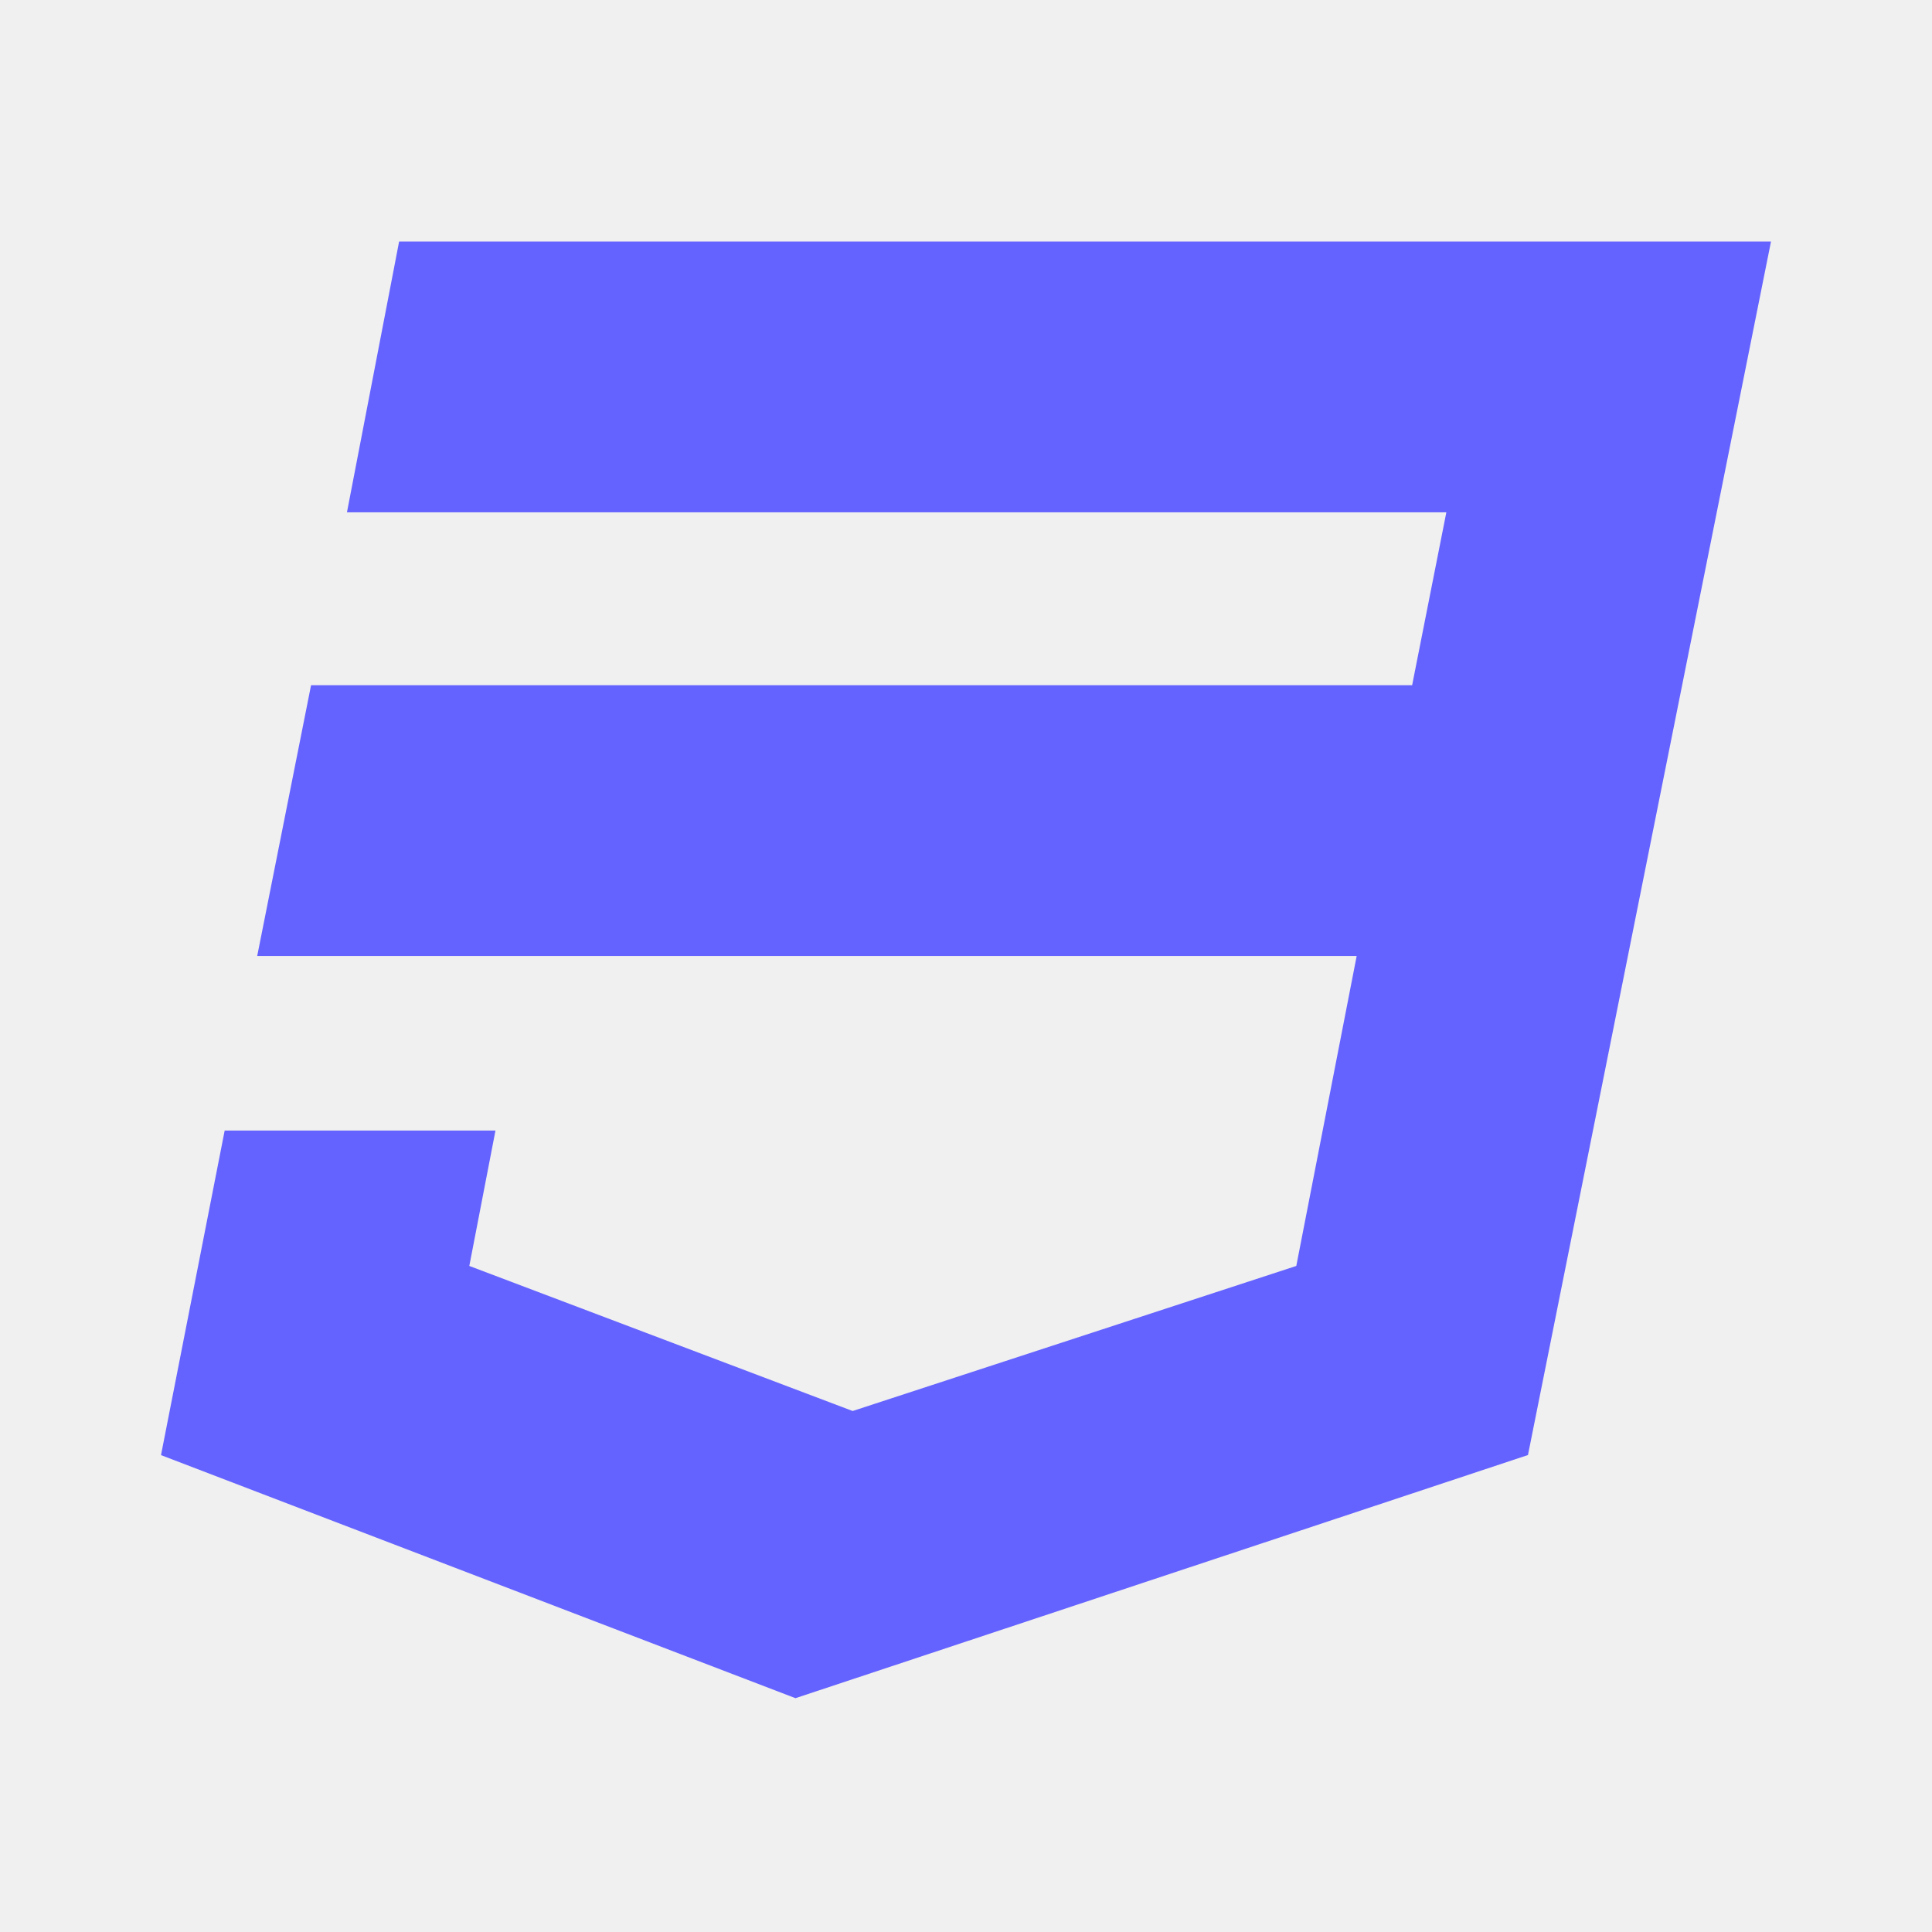
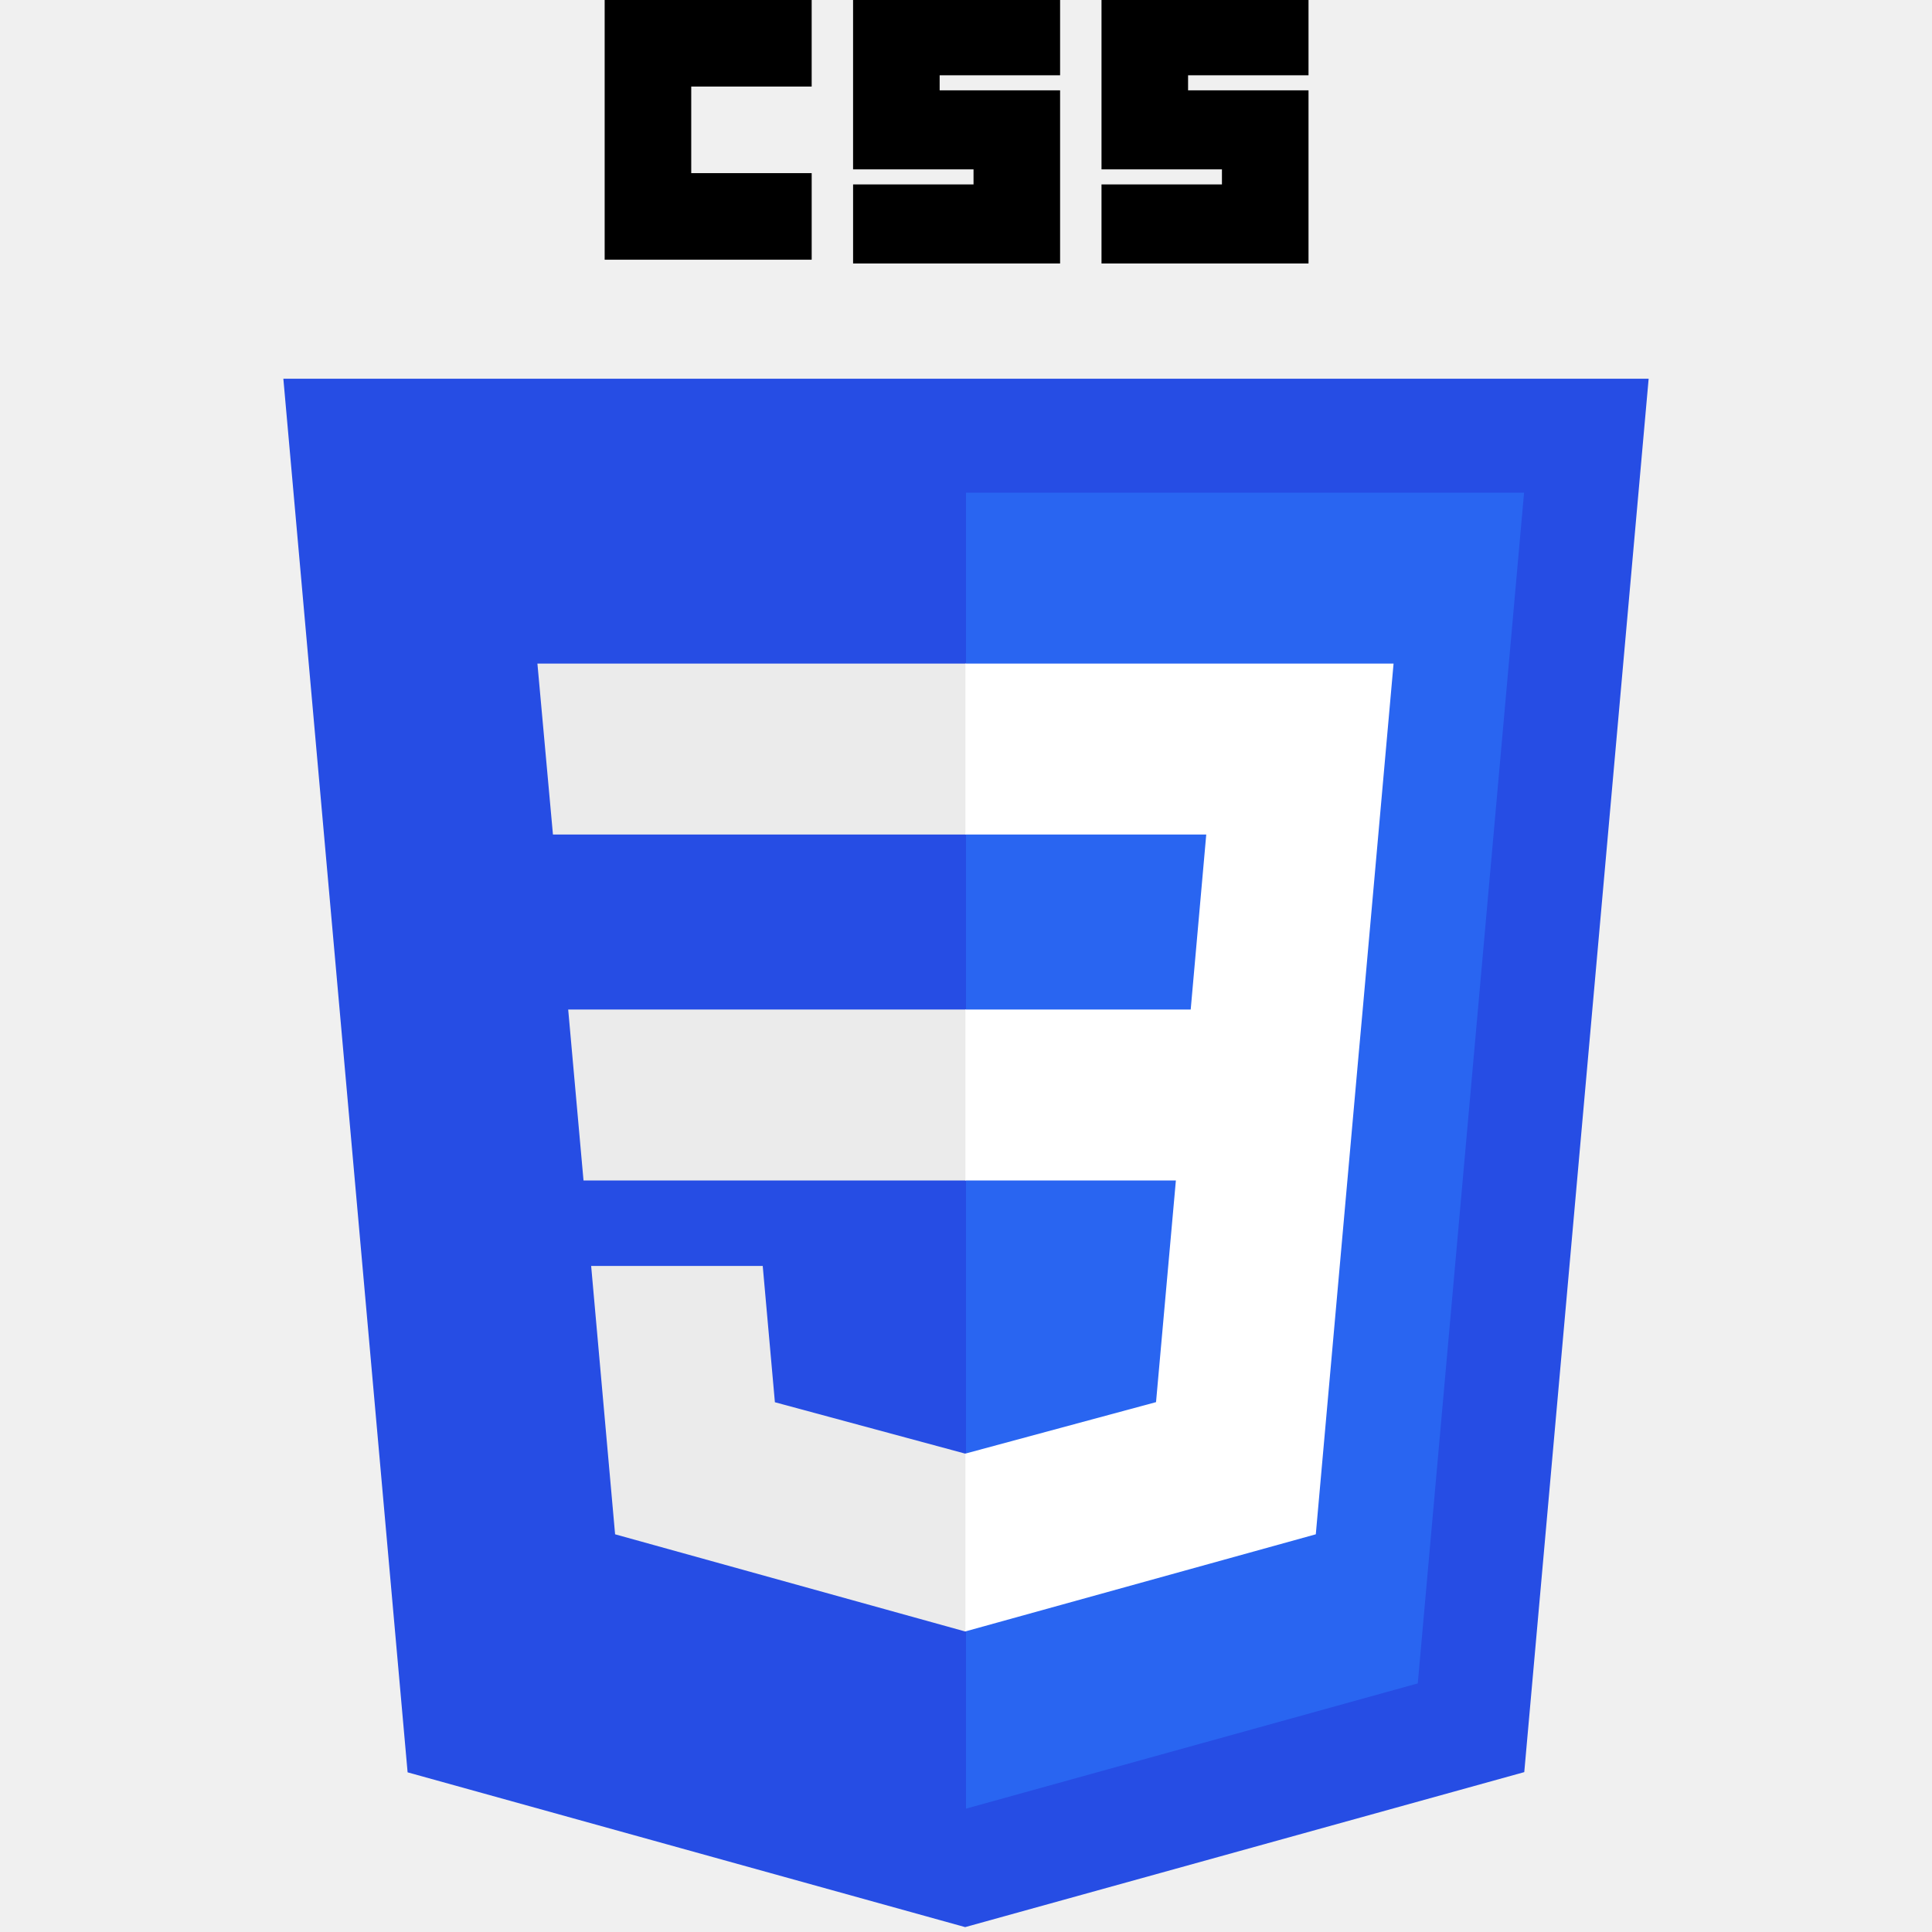
- <svg xmlns="http://www.w3.org/2000/svg" width="50" height="50" data-name="Layer 1" viewBox="0 0 24 24">
-   <path fill="#6563ff" d="M9.883,21.095l9.098-3.02L22,3H4.958l-.648,3.364H17.967l-.425,2.148H3.864l-.669,3.364H16.853l-.75,3.85L10.592,17.528,5.83,15.726l.325-1.682H2.791L2,18.076l7.883,3.02" />
+ <svg xmlns="http://www.w3.org/2000/svg" width="35px" height="35px" viewBox="-52.5 0 361 361" preserveAspectRatio="xMidYMid">
+   <path d="M127.844 360.088L23.662 331.166.445 70.766h255.11l-23.241 260.36-104.47 28.962z" fill="#264DE4" />
+   <path d="M212.417 314.547l19.86-222.49H128V337.95l84.417-23.403z" fill="#2965F1" />
+   <path d="M53.669 188.636l2.862 31.937H128v-31.937H53.669zM47.917 123.995l2.903 31.937H128v-31.937H47.917zM128 271.58l-.14.037-35.568-9.604-2.274-25.471h-32.06l4.474 50.146 65.421 18.16.147-.04V271.58z" fill="#EBEBEB" />
+   <path d="M60.484 0h38.68v16.176H76.66v16.176h22.506v16.175H60.484V0zM106.901 0h38.681v14.066h-22.505v2.813h22.505v32.352h-38.68V34.46h22.505v-2.813H106.9V0zM153.319 0H192v14.066h-22.505v2.813H192v32.352h-38.681V34.46h22.505v-2.813H153.32V0z" />
+   <path d="M202.127 188.636l5.765-64.641H127.89v31.937h45.002l-2.906 32.704H127.89v31.937h39.327l-3.708 41.42-35.62 9.614v33.226l65.473-18.145.48-5.396 7.506-84.08.779-8.576z" fill="#FFF" />
</svg>
